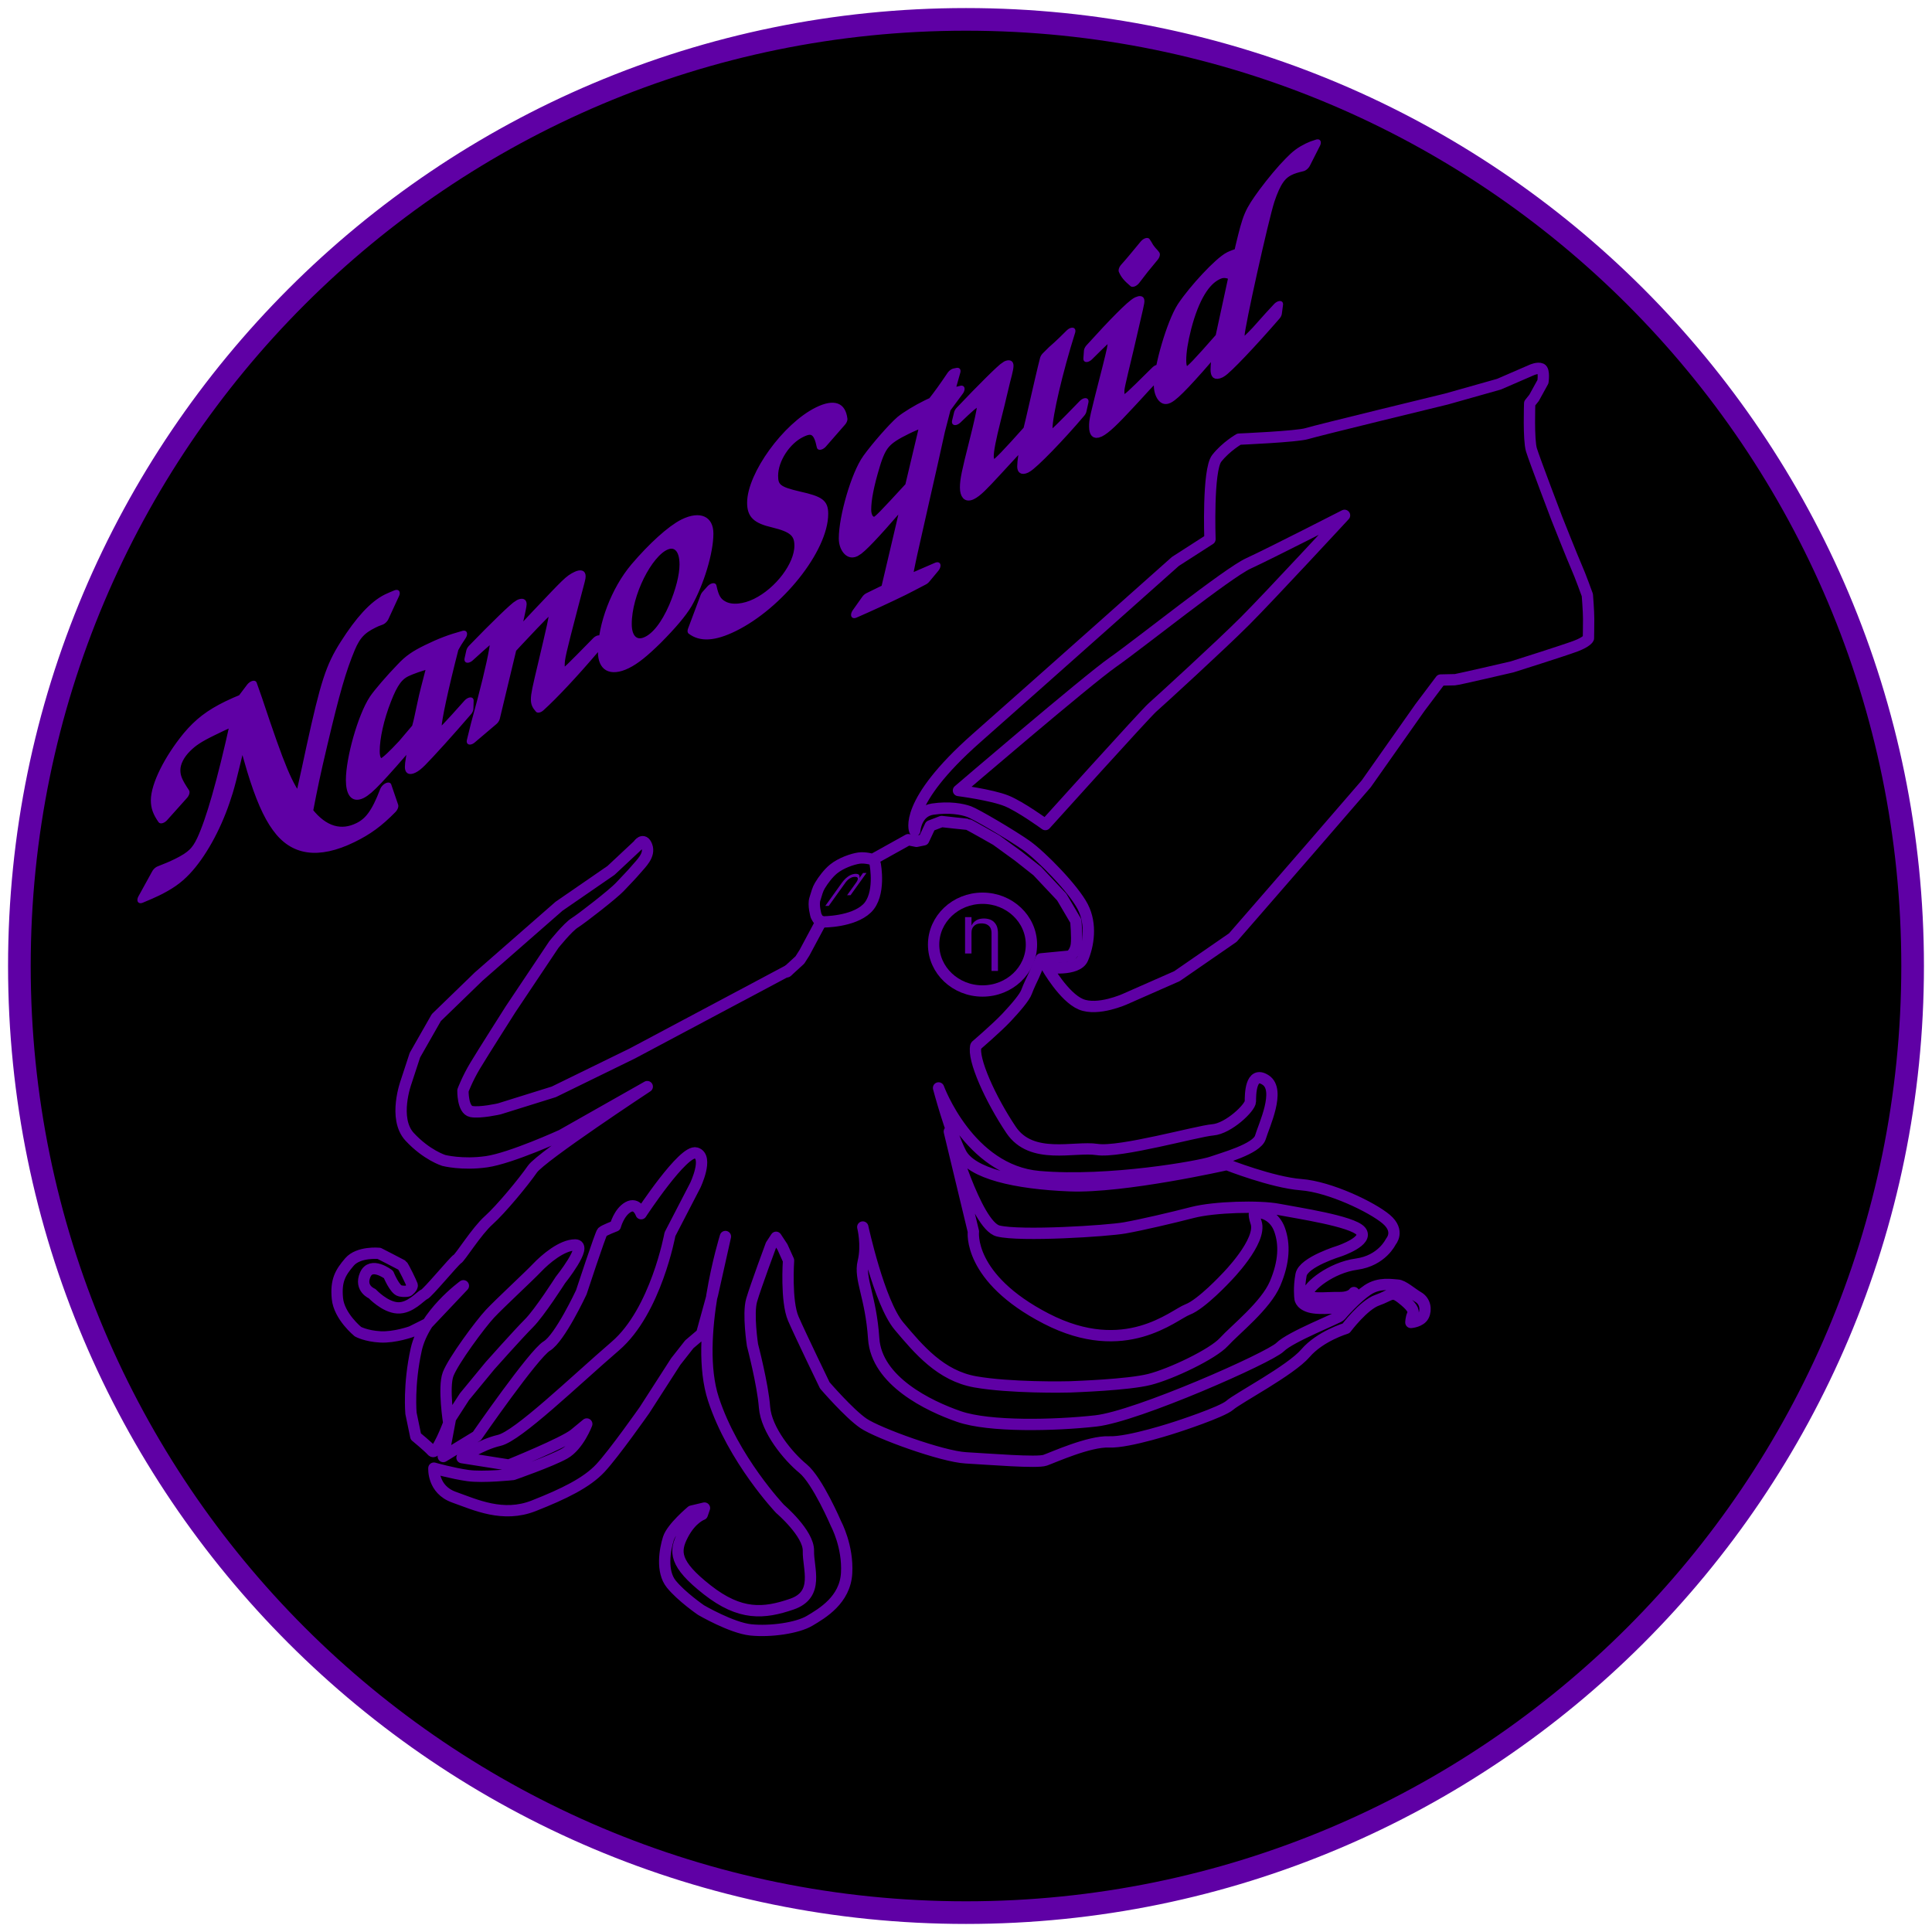
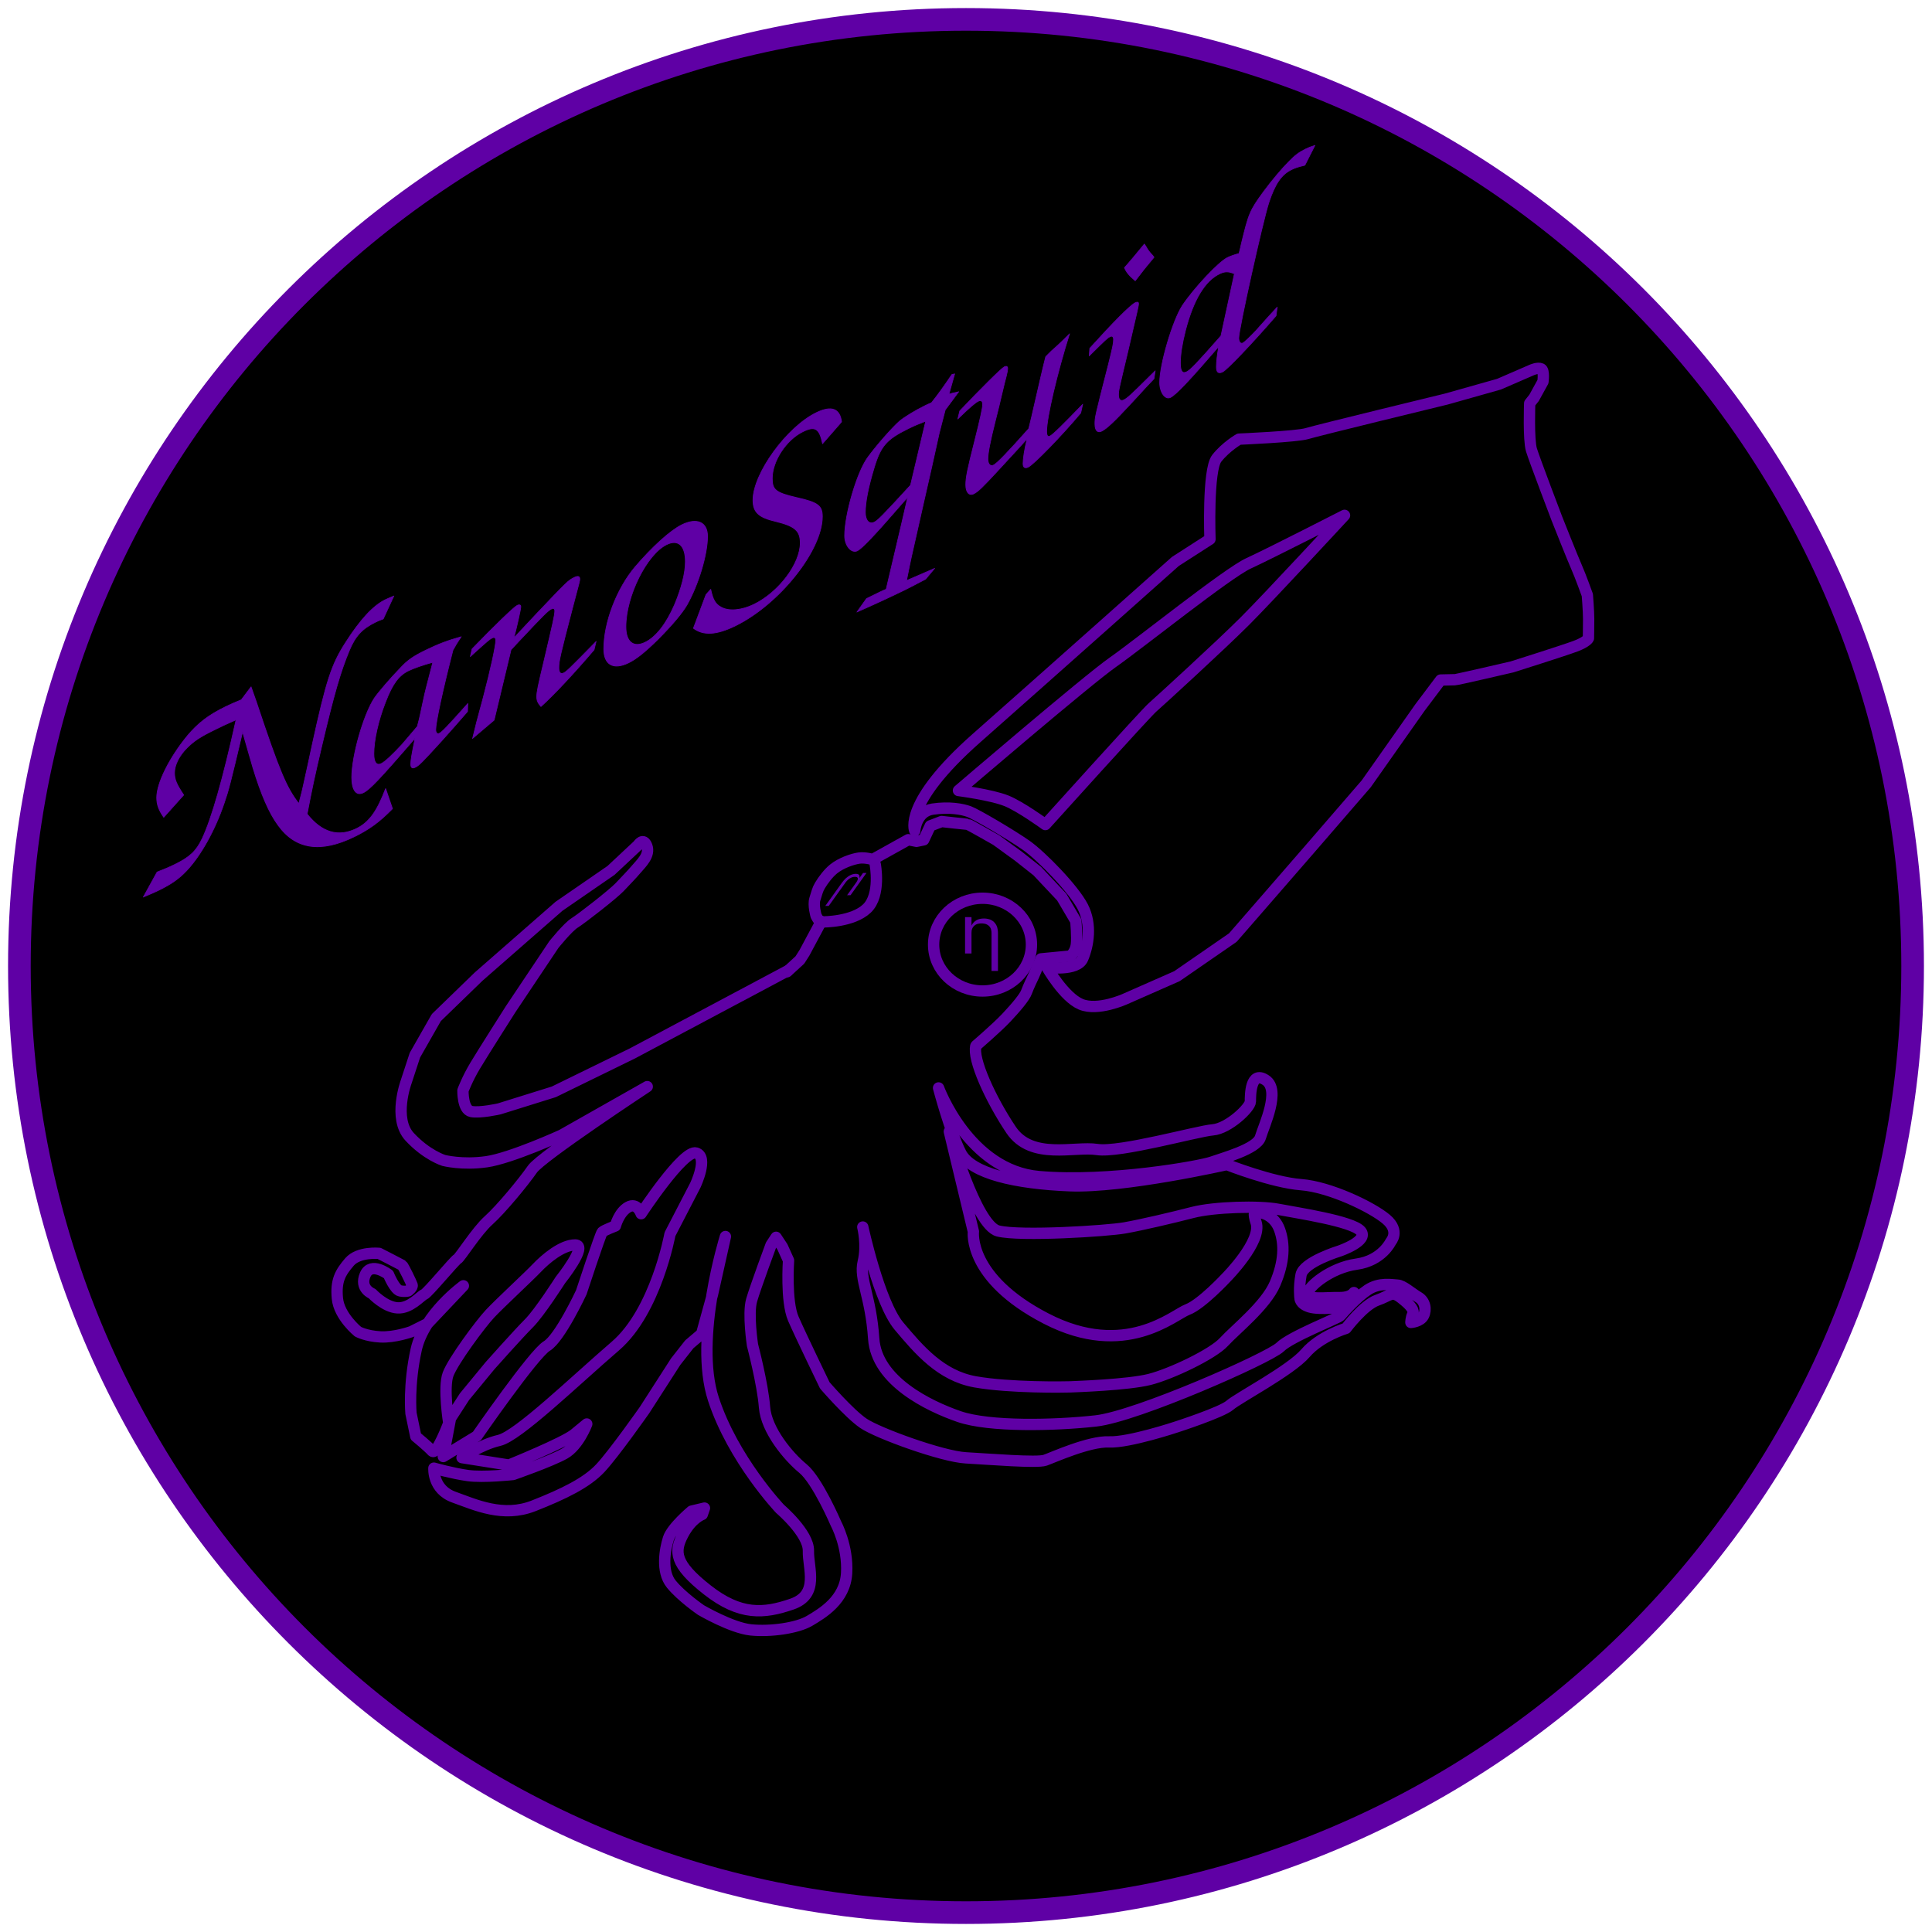
<svg xmlns="http://www.w3.org/2000/svg" width="512" height="512" viewBox="0 0 512 512" version="1.1" id="svg1" xml:space="preserve">
  <defs id="defs1" />
  <g id="layer1">
    <circle style="fill:#000000;fill-opacity:1;stroke:#5f00a5;stroke-width:6;stroke-linecap:round;stroke-linejoin:bevel;stroke-miterlimit:1;stroke-dasharray:none;stroke-opacity:1" id="path1" cx="256" cy="256" r="250.864" />
  </g>
  <g id="layer9">
-     <text xml:space="preserve" style="font-style:normal;font-variant:normal;font-weight:normal;font-stretch:normal;font-size:72.89px;font-family:Z003;-inkscape-font-specification:'Z003, Normal';font-variant-ligatures:normal;font-variant-caps:normal;font-variant-numeric:normal;font-variant-east-asian:normal;writing-mode:lr-tb;direction:ltr;fill:#5f00a5;fill-opacity:1;stroke:#5f00a5;stroke-width:3;stroke-linecap:round;stroke-linejoin:round;stroke-miterlimit:1.1;stroke-dasharray:none;stroke-opacity:1;paint-order:normal" x="33.545" y="266.905" id="text11" transform="matrix(1.041294,-0.5099421,0,0.960344,0,0)">
-       <tspan id="tspan11" x="33.545" y="266.905" style="font-style:normal;font-variant:normal;font-weight:normal;font-stretch:normal;font-size:72.89px;font-family:Z003;-inkscape-font-specification:'Z003, Normal';font-variant-ligatures:normal;font-variant-caps:normal;font-variant-numeric:normal;font-variant-east-asian:normal;fill:#5f00a5;fill-opacity:1;stroke-width:3;stroke-dasharray:none;stroke-miterlimit:1.1">NanoSquid</tspan>
+     <text xml:space="preserve" style="font-style:normal;font-variant:normal;font-weight:normal;font-stretch:normal;font-size:72.89px;font-family:Z003;-inkscape-font-specification:'Z003, Normal';font-variant-ligatures:normal;font-variant-caps:normal;font-variant-numeric:normal;font-variant-east-asian:normal;writing-mode:lr-tb;direction:ltr;fill:#5f00a5;fill-opacity:1;stroke:#5f00a5;stroke-width:0.2;stroke-linecap:round;stroke-linejoin:round;stroke-miterlimit:1.1;stroke-dasharray:none;stroke-opacity:1;paint-order:normal" x="33.545" y="266.905" id="text11" transform="matrix(1.041294,-0.5099421,0,0.960344,0,0)">
+       <tspan id="tspan11" x="33.545" y="266.905" style="font-style:normal;font-variant:normal;font-weight:normal;font-stretch:normal;font-size:72.89px;font-family:Z003;-inkscape-font-specification:'Z003, Normal';font-variant-ligatures:normal;font-variant-caps:normal;font-variant-numeric:normal;font-variant-east-asian:normal;fill:#5f00a5;fill-opacity:1;stroke-width:0.2;stroke-dasharray:none;stroke-miterlimit:1.1">NanoSquid</tspan>
    </text>
  </g>
  <g id="layer2">
    <g id="layer6">
      <path style="fill:#000000;fill-opacity:1;stroke:#5f00a5;stroke-width:3;stroke-linecap:round;stroke-linejoin:round;stroke-miterlimit:1;stroke-dasharray:none;stroke-opacity:1;paint-order:normal" d="m 208.709,257.279 -41.116,21.889 -20.833,10.185 -14.468,4.514 c 0,0 -5.093,1.157 -7.407,0.694 -2.315,-0.463 -2.199,-5.556 -2.199,-5.556 0,0 1.157,-3.125 3.241,-6.597 2.083,-3.472 9.375,-14.931 9.375,-14.931 l 11.458,-17.13 c 0,0 3.704,-4.63 5.556,-5.787 1.852,-1.157 10.185,-7.639 11.921,-9.491 1.736,-1.852 3.125,-3.241 4.398,-4.745 1.273,-1.505 3.704,-3.704 2.778,-6.134 -0.926,-2.431 -2.315,-0.231 -2.315,-0.231 l -7.176,6.713 -13.773,9.491 -21.296,18.634 -11.227,10.88 -5.671,9.954 -2.315,7.06 c 0,0 -3.588,9.722 0.926,14.583 4.514,4.861 9.028,6.25 9.028,6.25 0,0 4.861,1.273 11.343,0.347 6.482,-0.926 19.907,-7.06 19.907,-7.06 l 22.685,-12.847 c 0,0 -28.125,18.519 -30.44,21.875 -2.315,3.357 -8.333,10.648 -11.574,13.542 -3.241,2.894 -7.523,9.838 -8.333,10.301 -0.81,0.463 -7.87,9.028 -8.796,9.375 -0.926,0.347 -3.658,3.746 -7.055,3.541 -3.396,-0.205 -6.711,-3.765 -6.711,-3.765 0,0 -3.396,-1.35 -1.841,-4.992 1.555,-3.642 6.179,-0.082 6.179,-0.082 0,0 1.637,4.051 3.069,4.338 1.432,0.286 2.169,0 2.169,0 0,0 1.228,-0.941 1.023,-1.555 -0.205,-0.614 -2.332,-5.033 -2.66,-5.238 -0.327,-0.205 -6.097,-3.151 -6.097,-3.151 0,0 -5.442,-0.532 -7.857,2.292 -2.414,2.824 -3.642,4.91 -3.192,9.657 0.45,4.747 5.442,8.798 5.442,8.798 0,0 2.128,1.187 5.934,1.391 3.806,0.205 8.225,-1.391 8.225,-1.391 l 4.338,-2.169 9.451,-9.989 c 0,0 -10.417,7.523 -12.5,16.898 -2.083,9.375 -1.389,16.898 -1.389,16.898 l 1.273,6.134 c 0,0 3.183,2.604 4.34,3.877 1.157,1.273 4.398,-7.407 4.398,-7.407 0,0 -1.505,-9.433 -0.174,-12.963 1.331,-3.53 8.507,-13.252 11.111,-16.03 2.604,-2.778 10.243,-9.838 12.442,-12.153 2.199,-2.315 6.597,-6.076 10.127,-6.076 3.53,0 -3.935,9.317 -3.935,9.317 0,0 -5.498,8.623 -8.333,11.458 -2.836,2.836 -10.301,11.227 -10.301,11.227 l -6.771,8.218 -3.704,5.729 -1.91,10.127 8.912,-5.44 c 0,0 15.046,-21.759 18.519,-23.843 3.472,-2.083 9.144,-14.236 9.144,-14.236 0,0 5.093,-15.509 5.556,-15.972 0.463,-0.463 3.472,-1.62 3.472,-1.62 0,0 0.926,-3.588 3.357,-4.977 2.431,-1.389 3.472,1.736 3.472,1.736 0,0 11.227,-17.13 14.583,-16.088 3.357,1.042 -0.231,8.565 -0.231,8.565 l -6.713,12.963 c 0,0 -3.704,20.37 -14.468,29.63 -10.764,9.259 -25.81,23.843 -30.787,25 -4.977,1.157 -9.857,4.577 -9.857,4.577 l 12.44,1.964 c 0,0 14.568,-5.893 17.35,-8.184 2.783,-2.292 3.274,-2.701 3.274,-2.701 0,0 -2.169,5.77 -5.893,7.857 -3.724,2.087 -13.627,5.524 -13.627,5.524 0,0 -7.898,0.859 -11.99,0.286 -4.092,-0.573 -9.003,-1.964 -9.003,-1.964 0,0 -0.409,5.647 5.32,7.693 5.729,2.046 13.013,5.483 21.115,2.292 8.102,-3.192 14.077,-6.138 17.678,-9.985 3.601,-3.847 11.703,-15.386 11.703,-15.386 l 8.266,-12.849 3.601,-4.583 3.274,-2.783 2.864,-10.394 3.437,-15.386 c 0,0 -8.43,27.008 -3.192,43.049 5.238,16.041 17.678,29.136 17.678,29.136 0,0 7.621,6.49 7.506,11.12 -0.116,4.63 3.009,11.574 -4.398,14.12 -7.407,2.546 -13.665,3.077 -22.422,-3.798 -8.757,-6.875 -8.757,-10.148 -6.465,-14.568 2.292,-4.419 5.156,-5.402 5.156,-5.402 l 0.583,-1.696 -3.414,0.81 c 0,0 -5.208,4.34 -6.134,7.234 -0.926,2.894 -1.968,8.738 0.752,12.095 2.72,3.357 7.87,6.887 7.87,6.887 0,0 8.102,4.745 13.252,5.266 5.15,0.521 12.269,-0.463 15.567,-2.431 3.299,-1.968 9.375,-5.498 9.78,-12.616 0.405,-7.118 -2.778,-13.021 -2.778,-13.021 0,0 -4.919,-11.516 -8.796,-14.699 -3.877,-3.183 -9.722,-10.185 -10.185,-16.262 -0.463,-6.076 -3.183,-16.435 -3.183,-16.435 0,0 -1.273,-8.333 -0.231,-11.921 1.042,-3.588 5.15,-14.641 5.15,-14.641 l 1.331,-2.025 1.678,2.546 1.62,3.588 c 0,0 -0.752,10.822 1.273,15.451 2.025,4.63 8.333,17.651 8.333,17.651 0,0 6.424,7.465 10.243,10.069 3.819,2.604 20.833,8.796 27.141,9.144 6.308,0.347 18.866,1.389 21.007,0.637 2.141,-0.752 11.69,-5.093 16.956,-4.861 5.266,0.231 17.94,-3.993 17.94,-3.993 0,0 11.979,-3.877 14.063,-5.729 2.083,-1.852 16.088,-9.201 20.023,-13.773 3.935,-4.572 10.764,-6.597 10.764,-6.597 0,0 4.63,-6.192 8.275,-7.465 3.646,-1.273 3.762,-2.604 6.424,-0.521 2.662,2.083 3.414,3.241 2.951,4.282 -0.463,1.042 -0.463,2.141 -0.463,2.141 0,0 2.546,-0.174 3.357,-1.794 0.81,-1.62 0.405,-3.877 -1.389,-4.919 -1.794,-1.042 -4.051,-3.125 -5.498,-3.183 -1.447,-0.058 -4.803,-0.81 -7.928,1.273 -3.125,2.083 -6.713,6.192 -7.234,6.829 -0.521,0.637 -13.195,5.556 -15.972,8.333 -2.778,2.778 -37.905,18.345 -48.843,19.56 -10.938,1.215 -28.183,1.62 -36.227,-1.157 -8.044,-2.778 -21.875,-9.433 -22.627,-20.66 -0.752,-11.227 -3.877,-15.799 -2.778,-20.313 1.1,-4.514 -0.116,-9.259 -0.116,-9.259 0,0 4.34,20.023 9.607,26.273 5.266,6.25 11.053,13.137 20.197,14.757 9.144,1.62 23.843,1.389 25.116,1.331 1.273,-0.058 15.336,-0.521 21.065,-1.968 5.729,-1.447 16.782,-6.713 19.734,-9.954 2.951,-3.241 11.053,-9.607 13.542,-15.451 2.488,-5.845 2.546,-10.475 1.215,-14.236 -1.331,-3.762 -4.456,-4.398 -4.456,-4.398 0,0 -3.472,-2.546 -1.794,2.431 1.678,4.977 -7.87,14.583 -7.87,14.583 0,0 -6.597,7.118 -10.301,8.507 -3.704,1.389 -16.47,13.216 -37.422,2.413 -20.951,-10.803 -19.315,-23.079 -19.315,-23.079 l -6.384,-26.517 c 0,0 7.038,24.88 12.931,26.353 5.893,1.473 28.972,0 33.555,-0.818 4.583,-0.818 12.276,-2.619 18.005,-4.092 5.729,-1.473 17.678,-1.801 22.752,-0.818 5.074,0.982 19.478,3.11 21.77,5.729 2.292,2.619 -5.557,5.292 -5.557,5.292 0,0 -9.607,2.922 -10.243,6.337 -0.637,3.414 -0.289,6.076 -0.289,6.076 0,0 -0.116,1.62 2.546,2.431 2.662,0.81 9.086,0.116 9.433,-0.289 0.347,-0.405 1.852,-2.199 2.199,-3.241 0.347,-1.042 0.116,1.1 -3.762,1.042 -3.877,-0.058 -8.391,0.694 -8.333,-1.1 0.058,-1.794 6.134,-6.829 12.905,-7.755 6.771,-0.926 9.086,-5.961 9.086,-5.961 0,0 2.546,-2.778 -1.215,-5.961 -3.762,-3.183 -14.931,-8.565 -22.57,-9.144 -7.639,-0.579 -19.676,-5.324 -19.676,-5.324 0,0 -27.315,6.192 -41.667,5.613 -14.352,-0.579 -26.042,-3.241 -28.82,-8.681 -2.778,-5.44 -5.903,-17.245 -5.903,-17.245 0,0 7.986,21.875 26.62,23.495 18.634,1.62 42.824,-2.778 45.718,-3.819 2.894,-1.042 12.037,-3.472 12.963,-6.597 0.926,-3.125 5.44,-12.5 1.389,-15.162 -4.051,-2.662 -4.051,4.051 -4.051,5.671 0,1.62 -5.787,7.176 -9.954,7.523 -4.167,0.347 -24.653,6.134 -30.671,5.208 -6.019,-0.926 -17.361,2.894 -22.801,-5.208 -5.44,-8.102 -10.301,-18.808 -9.317,-22.222" id="path8" />
    </g>
    <g id="layer5">
      <path style="fill:#000000;fill-opacity:1;stroke:#5f00a5;stroke-width:3;stroke-linecap:round;stroke-linejoin:round;stroke-miterlimit:1;stroke-dasharray:none;stroke-opacity:1;paint-order:normal" d="m 258.677,277.093 c 0,0 5.507,-4.725 8.044,-7.425 2.537,-2.701 4.829,-5.402 5.32,-6.793 0.491,-1.391 1.882,-4.256 1.882,-4.256 l 1.946,-4.509 7.813,-0.752 c 0,0 1.302,-1.013 1.562,-2.98 0.26,-1.968 -0.145,-6.308 -0.145,-6.308 l -3.733,-6.337 -6.482,-6.887 -4.977,-3.935 -5.903,-4.282 c 0,0 -7.292,-4.167 -7.523,-4.167 -0.231,0 -6.944,-0.752 -6.944,-0.752 l -3.009,1.157 -1.736,3.704 -1.91,0.391 -2.187,-0.434 -9.412,5.238 c 0,0 -2.039,-0.593 -3.635,-0.364 -1.75,0.251 -4.766,1.281 -6.757,2.896 -1.339,1.086 -2.714,2.891 -3.599,4.371 -0.646,1.081 -0.813,1.958 -1.334,3.578 -0.521,1.62 0.303,4.405 0.303,4.405 0,0 0.579,1.331 1.1,1.389 0.521,0.058 -0.231,1.1 -0.231,1.1 l -3.935,7.35 -1.215,1.91 -3.414,3.125" id="path7" />
      <path d="m 225.396,237.246 4.23,-5.901 h -0.911 l -0.996,1.389 c 0.057,-0.172 0.081,-0.333 0.072,-0.483 -0.009,-0.15 -0.052,-0.279 -0.129,-0.387 -0.084,-0.107 -0.202,-0.183 -0.354,-0.226 -0.159,-0.043 -0.338,-0.064 -0.536,-0.064 -0.19,0 -0.399,0.025 -0.625,0.075 -0.228,0.043 -0.464,0.122 -0.707,0.236 -0.238,0.107 -0.468,0.24 -0.691,0.398 -0.23,0.158 -0.442,0.326 -0.636,0.505 -0.194,0.179 -0.372,0.365 -0.532,0.559 -0.163,0.186 -0.313,0.376 -0.452,0.569 l -4.417,6.162 h 0.911 l 4.417,-6.162 c 0.092,-0.129 0.196,-0.258 0.31,-0.387 0.112,-0.136 0.237,-0.265 0.376,-0.387 0.138,-0.122 0.288,-0.233 0.447,-0.333 0.165,-0.107 0.329,-0.193 0.492,-0.258 0.161,-0.072 0.319,-0.118 0.473,-0.14 0.152,-0.029 0.294,-0.043 0.426,-0.043 0.132,0 0.257,0.014 0.375,0.043 0.116,0.021 0.207,0.068 0.273,0.14 0.064,0.065 0.101,0.15 0.112,0.258 0.016,0.1 0.006,0.211 -0.03,0.333 -0.036,0.122 -0.092,0.251 -0.167,0.387 -0.078,0.129 -0.163,0.258 -0.255,0.387 l -2.387,3.331 z" id="text4-6" style="font-size:68.308px;font-family:'Adwaita Mono';-inkscape-font-specification:'Adwaita Mono, Normal';fill:#5f00a5;fill-opacity:1;stroke-width:0.119;stroke-linecap:round;stroke-linejoin:round;stroke-miterlimit:1;stroke-dasharray:none" aria-label="n" />
    </g>
    <g id="layer4">
      <path style="fill:#000000;fill-opacity:1;stroke:#5f00a5;stroke-width:3;stroke-linecap:round;stroke-linejoin:round;stroke-miterlimit:1;stroke-dasharray:none;stroke-opacity:1;paint-order:normal" d="m 277.442,256.327 c 0,0 8.02,1.146 9.494,-2.292 1.473,-3.437 2.455,-9.003 0,-13.749 -2.455,-4.747 -10.967,-13.422 -14.895,-16.205 -3.928,-2.783 -13.422,-8.348 -15.223,-9.003 -1.801,-0.655 -5.238,-1.309 -9.657,-0.655 -4.419,0.655 -4.747,5.729 -4.747,5.729 0,0 -3.274,-7.202 16.368,-24.552 19.642,-17.35 52.706,-46.813 52.706,-46.813 l 9.166,-5.893 c 0,0 -0.655,-18.332 1.801,-21.442 2.455,-3.11 5.893,-5.074 5.893,-5.074 0,0 15.386,-0.655 18.005,-1.473 2.619,-0.818 36.992,-9.166 36.992,-9.166 l 13.913,-3.928 8.675,-3.765 c 0,0 1.596,-0.716 2.496,-0.307 0.9,0.409 0.471,3.417 0.471,3.417 l -2.359,4.284 -1.157,1.447 c 0,0 -0.347,9.664 0.463,12.326 0.81,2.662 6.771,18.287 6.771,18.287 0,0 4.225,10.648 5.208,12.847 0.984,2.199 2.836,7.35 2.836,7.35 0,0 0.347,4.225 0.347,6.308 0,2.083 -0.058,5.15 -0.058,5.15 0,0 -0.347,0.926 -3.414,2.083 -3.067,1.157 -16.84,5.498 -16.84,5.498 0,0 -14.568,3.396 -15.141,3.396 -0.573,0 -3.765,0.082 -3.765,0.082 l -5.483,7.284 -14.24,20.215 -14.65,16.941 -15.714,18.087 -4.992,5.729 -14.813,10.23 -13.749,6.056 c 0,0 -7.202,3.274 -11.703,1.391 -4.501,-1.882 -9.003,-9.821 -9.003,-9.821 z" id="path6" />
    </g>
    <g id="layer8">
      <path style="fill:#000000;fill-opacity:1;stroke:#5f00a5;stroke-width:3;stroke-linecap:round;stroke-linejoin:round;stroke-miterlimit:1;stroke-dasharray:none;stroke-opacity:1;paint-order:normal" d="m 254.001,209.492 c 0,0 34.028,-29.167 40.972,-34.028 6.944,-4.861 30.324,-23.611 35.88,-26.158 5.556,-2.546 25.463,-12.732 25.463,-12.732 0,0 -19.907,21.528 -26.389,28.009 -6.482,6.482 -22.685,21.296 -24.537,22.917 -1.852,1.62 -28.357,31.019 -28.357,31.019 0,0 -6.595,-4.81 -10.347,-6.306 -4.017,-1.601 -12.685,-2.722 -12.685,-2.722 z" id="path10" />
    </g>
    <g id="layer7">
      <ellipse style="fill:#000000;fill-opacity:1;stroke:#5f00a5;stroke-width:3;stroke-linecap:round;stroke-linejoin:round;stroke-miterlimit:1;stroke-dasharray:none;stroke-opacity:1;paint-order:normal" id="path9" cx="260.379" cy="250.332" rx="12.964" ry="12.29" />
      <path style="fill:none;fill-opacity:1;stroke:#5f00a5;stroke-width:3;stroke-linecap:round;stroke-linejoin:round;stroke-miterlimit:1;stroke-dasharray:none;stroke-opacity:1;paint-order:normal" d="m 218.138,244.311 c 0,0 7.842,0.049 11.607,-3.553 3.765,-3.601 2.194,-11.739 2.194,-11.739" id="path11" />
      <path d="m 255.75,252.684 v -9.647 h 1.707 v 2.27 c 0.123,-0.281 0.295,-0.544 0.514,-0.79 0.219,-0.246 0.473,-0.457 0.761,-0.632 0.302,-0.176 0.624,-0.299 0.967,-0.369 0.356,-0.07 0.72,-0.105 1.09,-0.105 0.356,0 0.713,0.041 1.069,0.123 0.37,0.07 0.706,0.199 1.008,0.386 0.302,0.176 0.555,0.392 0.761,0.65 0.219,0.258 0.391,0.533 0.514,0.825 0.123,0.293 0.206,0.597 0.247,0.913 0.055,0.304 0.082,0.615 0.082,0.931 v 10.072 h -1.707 v -10.072 c 0,-0.211 -0.021,-0.421 -0.062,-0.632 -0.027,-0.222 -0.089,-0.433 -0.185,-0.632 -0.096,-0.199 -0.226,-0.381 -0.391,-0.544 -0.165,-0.176 -0.356,-0.316 -0.576,-0.421 -0.206,-0.117 -0.439,-0.193 -0.699,-0.228 -0.247,-0.047 -0.494,-0.07 -0.74,-0.07 -0.247,0 -0.5,0.023 -0.761,0.07 -0.247,0.035 -0.48,0.111 -0.699,0.228 -0.206,0.105 -0.391,0.246 -0.555,0.421 -0.165,0.164 -0.295,0.345 -0.391,0.544 -0.096,0.199 -0.165,0.41 -0.206,0.632 -0.027,0.211 -0.041,0.421 -0.041,0.632 v 5.444 z" id="text4" style="font-size:68.308px;font-family:'Adwaita Mono';-inkscape-font-specification:'Adwaita Mono, Normal';fill:#5f00a5;fill-opacity:1;stroke-width:0.208;stroke-linecap:round;stroke-linejoin:round;stroke-miterlimit:1;stroke-dasharray:none" aria-label="n" />
    </g>
  </g>
</svg>
